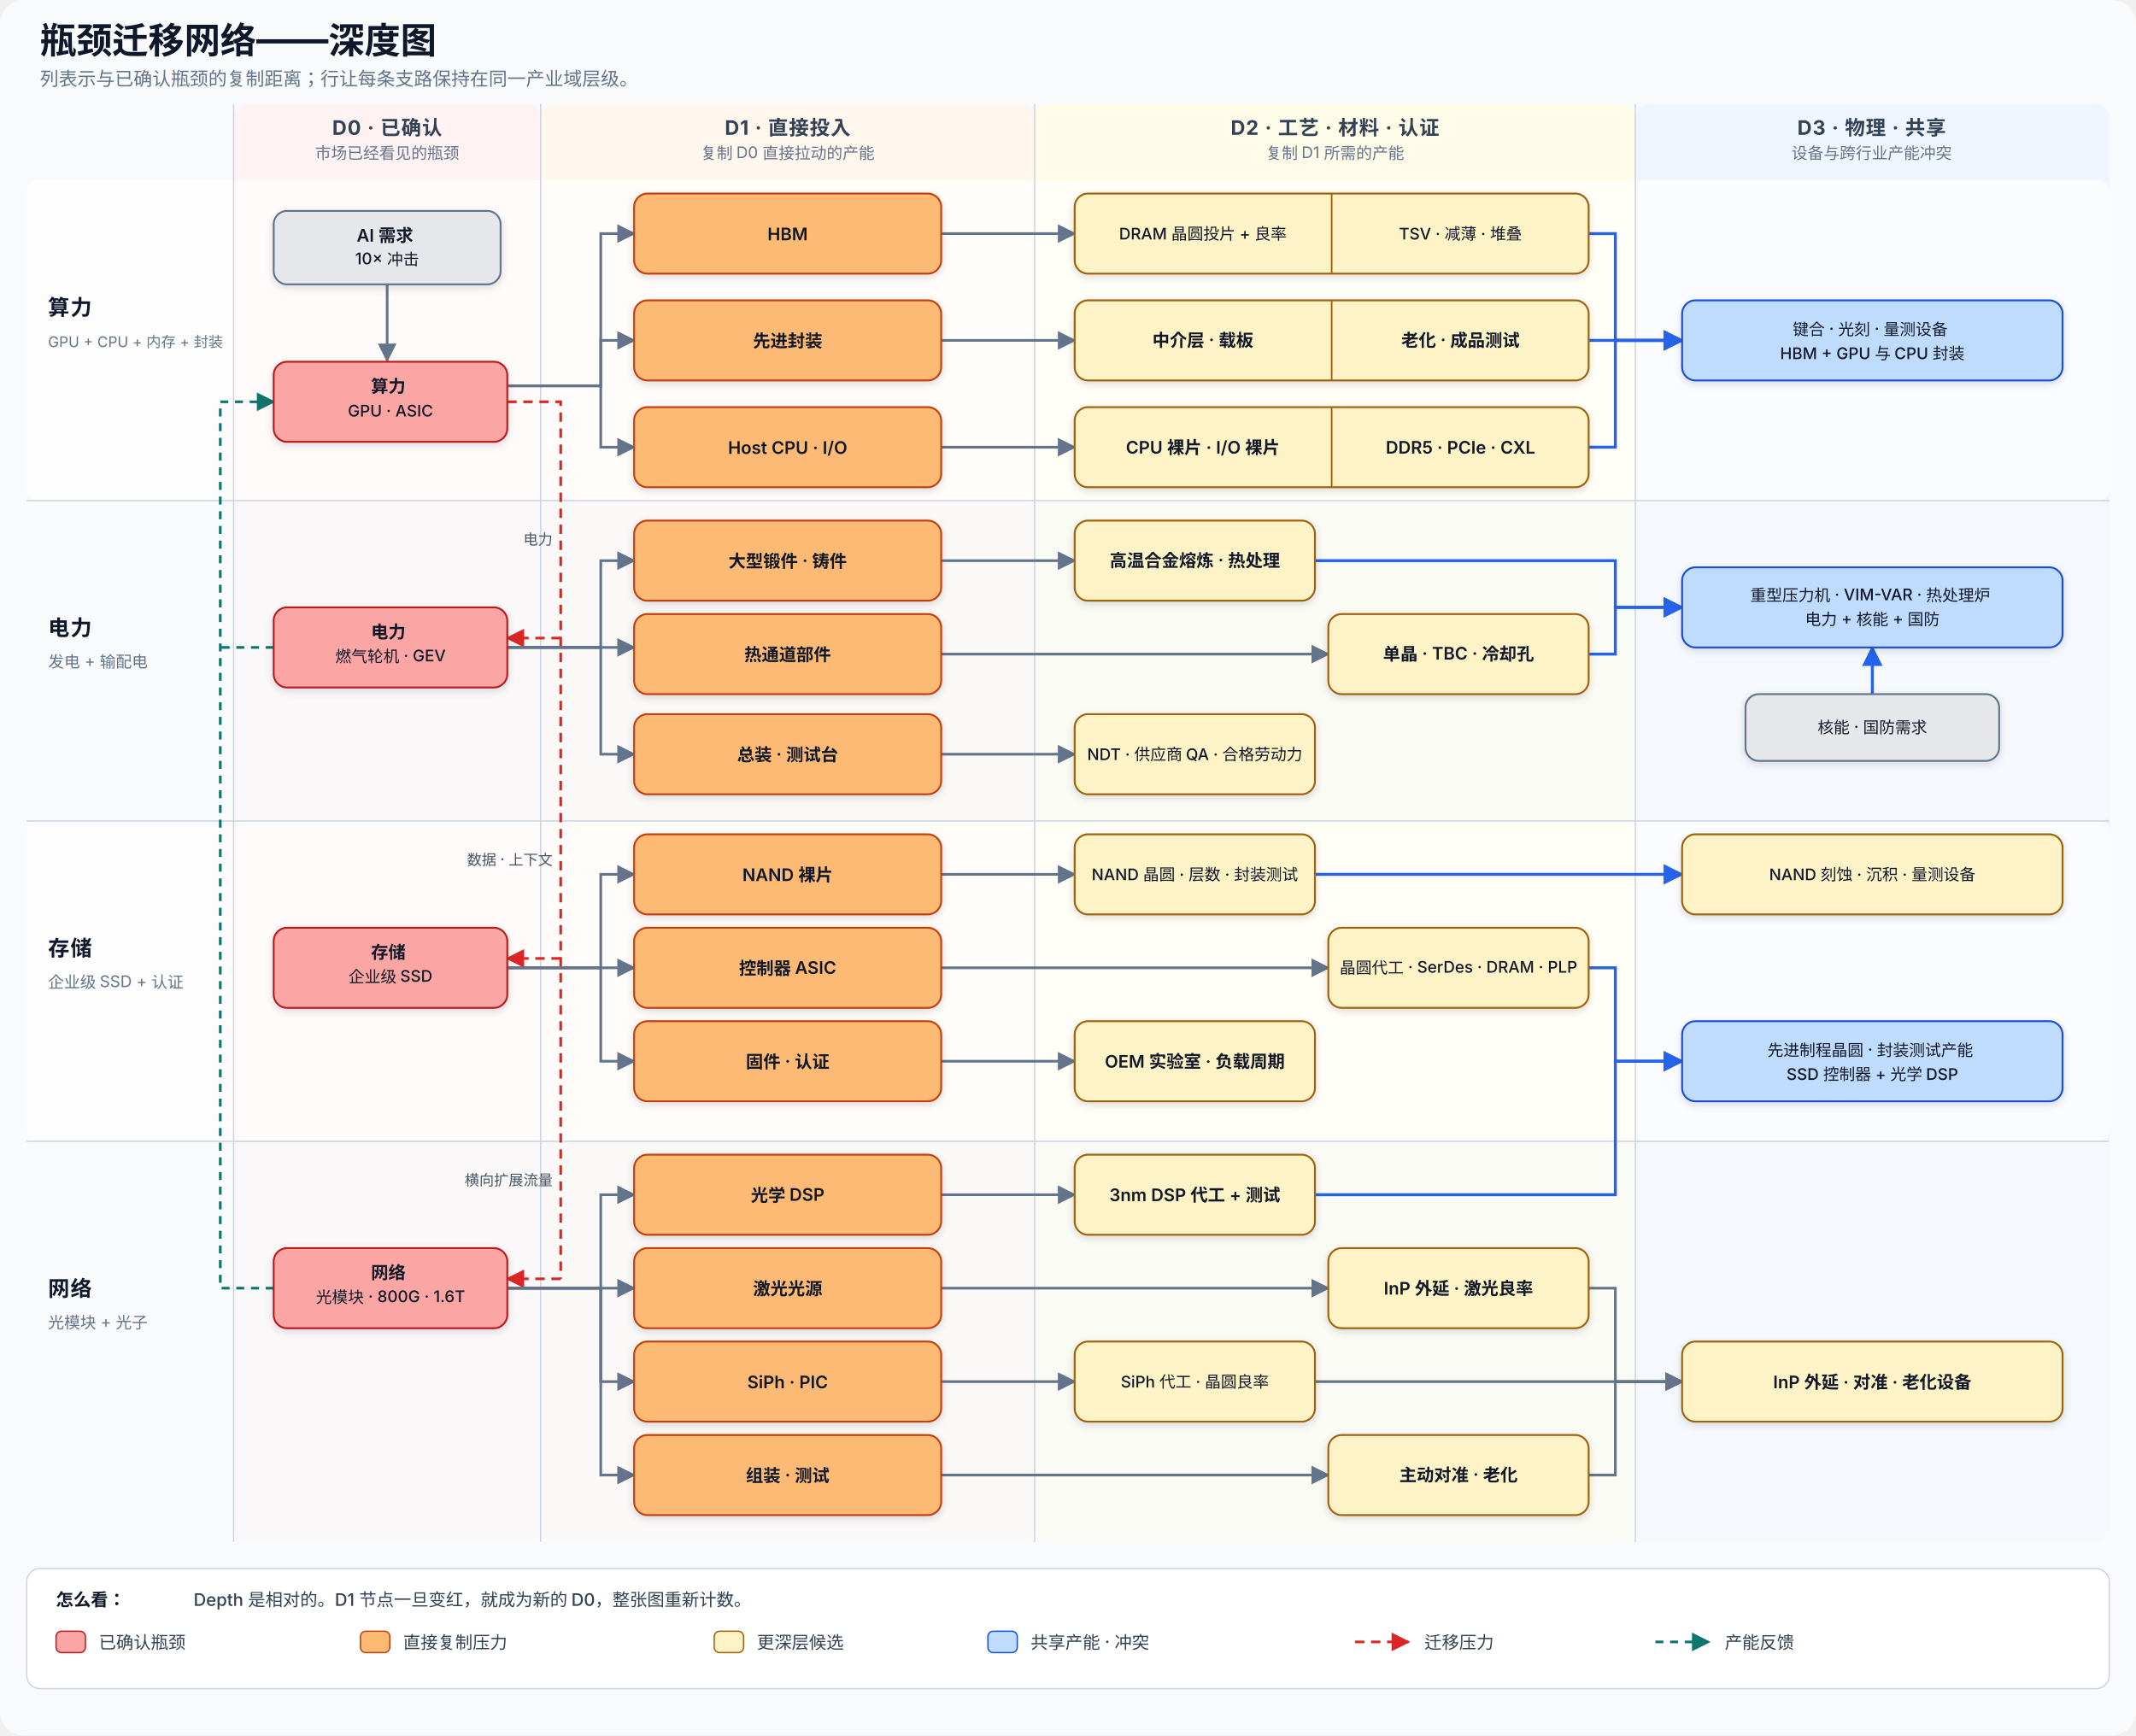
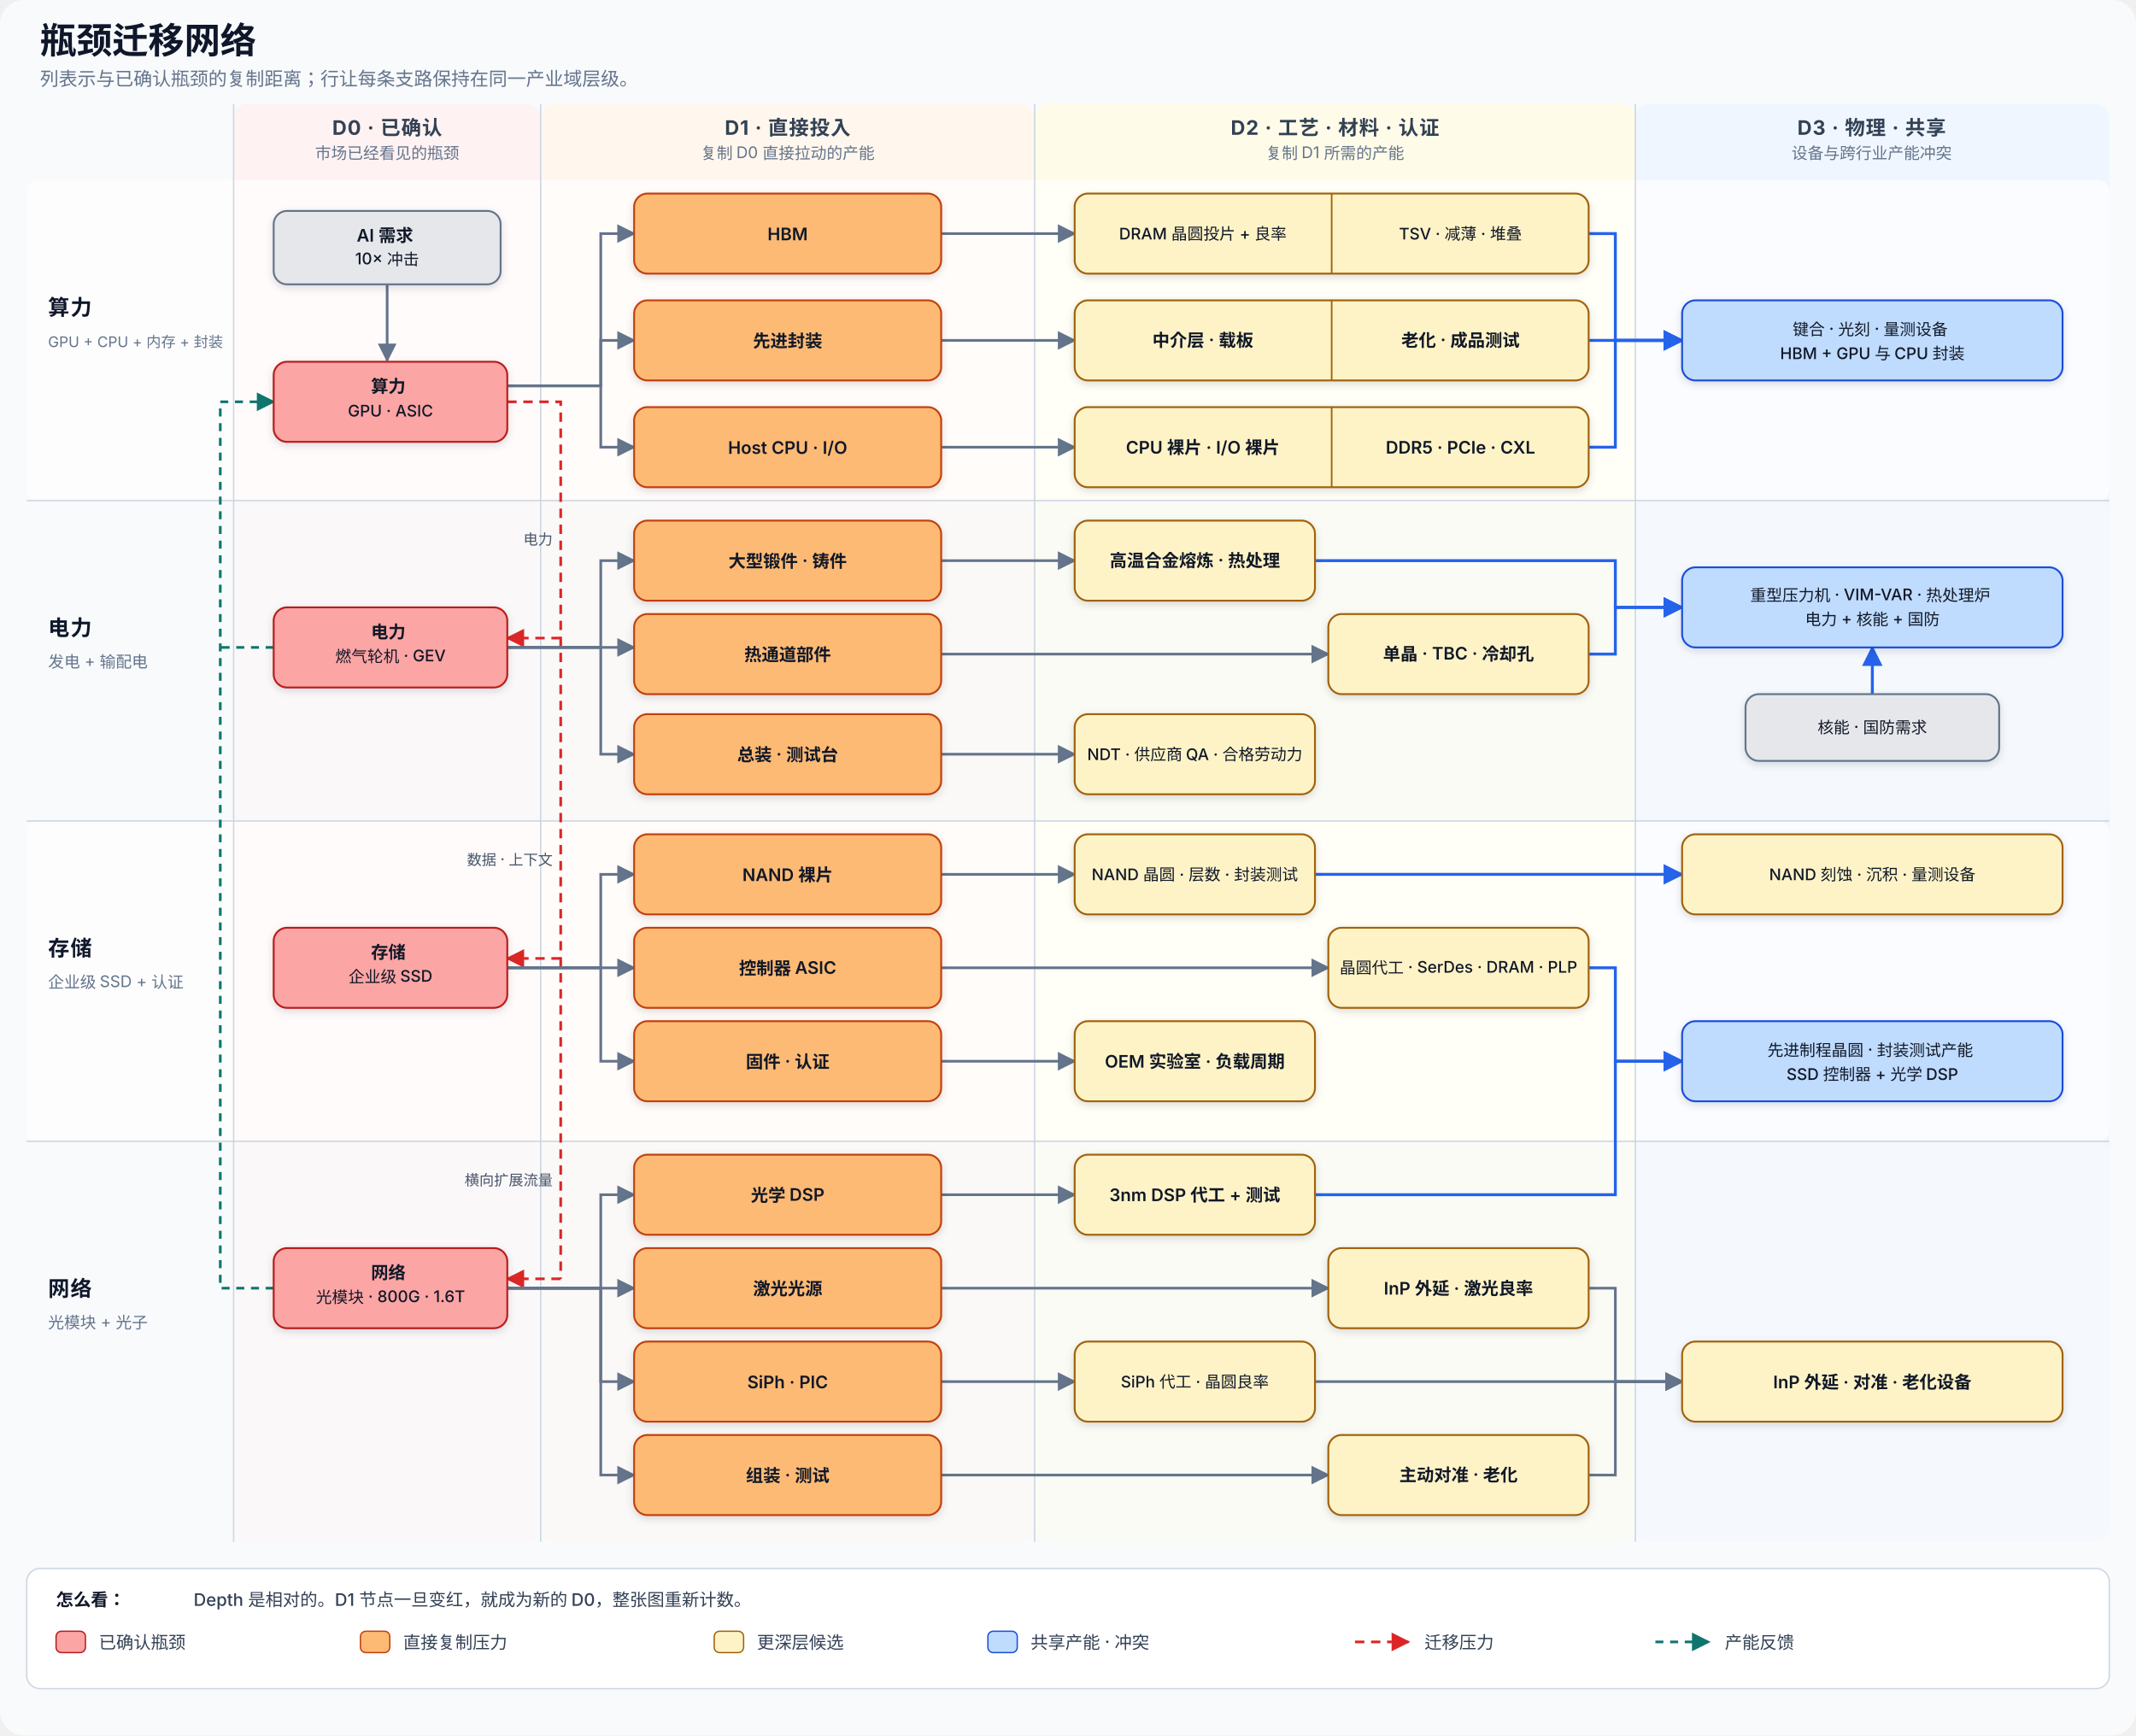
<svg xmlns="http://www.w3.org/2000/svg" width="1600" height="1300" viewBox="0 0 1600 1300" role="img" aria-labelledby="title desc">
  <defs>
    <filter id="shadow" x="-20%" y="-20%" width="140%" height="140%">
      <feDropShadow dx="0" dy="2" stdDeviation="3" flood-color="#0f172a" flood-opacity="0.14" />
    </filter>
    <marker id="arrow" viewBox="0 0 10 10" refX="9" refY="5" markerWidth="7" markerHeight="7" orient="auto-start-reverse">
      <path d="M 0 0 L 10 5 L 0 10 z" fill="#64748b" />
    </marker>
    <marker id="arrow-red" viewBox="0 0 10 10" refX="9" refY="5" markerWidth="7" markerHeight="7" orient="auto-start-reverse">
      <path d="M 0 0 L 10 5 L 0 10 z" fill="#dc2626" />
    </marker>
    <marker id="arrow-blue" viewBox="0 0 10 10" refX="9" refY="5" markerWidth="7" markerHeight="7" orient="auto-start-reverse">
      <path d="M 0 0 L 10 5 L 0 10 z" fill="#2563eb" />
    </marker>
    <marker id="arrow-teal" viewBox="0 0 10 10" refX="9" refY="5" markerWidth="7" markerHeight="7" orient="auto-start-reverse">
      <path d="M 0 0 L 10 5 L 0 10 z" fill="#0f766e" />
    </marker>
    <style>
      .canvas { fill: #f8fafc; }
      .grid { stroke: #cbd5e1; stroke-width: 1; }
      .lane-a { fill: #ffffff; }
      .lane-b { fill: #f8fafc; }
      .depth-0 { fill: #fef2f2; }
      .depth-1 { fill: #fff7ed; }
      .depth-2 { fill: #fefce8; }
      .depth-3 { fill: #eff6ff; }
      .title { font: 700 27px -apple-system, BlinkMacSystemFont, "Segoe UI", sans-serif; fill: #0f172a; }
      .subtitle { font: 400 14px -apple-system, BlinkMacSystemFont, "Segoe UI", sans-serif; fill: #64748b; }
      .depth-label { font: 700 15px -apple-system, BlinkMacSystemFont, "Segoe UI", sans-serif; fill: #334155; letter-spacing: 0.6px; }
      .depth-note { font: 400 12px -apple-system, BlinkMacSystemFont, "Segoe UI", sans-serif; fill: #64748b; }
      .lane-label { font: 700 16px -apple-system, BlinkMacSystemFont, "Segoe UI", sans-serif; fill: #0f172a; letter-spacing: 0.8px; }
      .lane-note { font: 400 12px -apple-system, BlinkMacSystemFont, "Segoe UI", sans-serif; fill: #64748b; }
      .lane-note-compact { font-size: 11px; }
      .node { stroke: #64748b; stroke-width: 1.4; rx: 10; filter: url(#shadow); }
      .confirmed { fill: #fca5a5; stroke: #b91c1c; }
      .direct { fill: #fdba74; stroke: #c2410c; }
      .candidate { fill: #fef3c7; stroke: #a16207; }
      .shared { fill: #bfdbfe; stroke: #1d4ed8; }
      .context { fill: #e5e7eb; stroke: #64748b; }
      .node-text { font: 600 13px -apple-system, BlinkMacSystemFont, "Segoe UI", sans-serif; fill: #111827; text-anchor: middle; }
      .node-small { font: 500 12px -apple-system, BlinkMacSystemFont, "Segoe UI", sans-serif; fill: #111827; text-anchor: middle; }
      .node-center { dominant-baseline: middle; }
      .edge { fill: none; stroke: #64748b; stroke-width: 2; marker-end: url(#arrow); }
      .pressure { fill: none; stroke: #dc2626; stroke-width: 2; stroke-dasharray: 7 5; marker-end: url(#arrow-red); }
      .pressure-trunk { fill: none; stroke: #dc2626; stroke-width: 2; stroke-dasharray: 7 5; }
      .shared-edge { fill: none; stroke: #2563eb; stroke-width: 2.2; marker-end: url(#arrow-blue); }
      .feedback { fill: none; stroke: #0f766e; stroke-width: 2; stroke-dasharray: 6 5; marker-end: url(#arrow-teal); }
      .feedback-trunk { fill: none; stroke: #0f766e; stroke-width: 2; stroke-dasharray: 6 5; }
      .edge-label { font: 500 11px -apple-system, BlinkMacSystemFont, "Segoe UI", sans-serif; fill: #475569; }
      .legend { font: 500 13px -apple-system, BlinkMacSystemFont, "Segoe UI", sans-serif; fill: #334155; }
      .legend-strong { font: 700 13px -apple-system, BlinkMacSystemFont, "Segoe UI", sans-serif; fill: #0f172a; }
    </style>
  </defs>
  <rect class="canvas" width="1600" height="1300" rx="18" />
-   <text class="title" x="30" y="40">瓶颈迁移网络——深度图</text>
+   <text class="title" x="30" y="40">瓶颈迁移网络</text>
  <text class="subtitle" x="30" y="64">列表示与已确认瓶颈的复制距离；行让每条支路保持在同一产业域层级。</text>
  <rect class="depth-0" x="175" y="78" width="230" height="1077" rx="10" />
  <rect class="depth-1" x="405" y="78" width="370" height="1077" rx="10" />
  <rect class="depth-2" x="775" y="78" width="450" height="1077" rx="10" />
  <rect class="depth-3" x="1225" y="78" width="355" height="1077" rx="10" />
  <text class="depth-label" x="290" y="101" text-anchor="middle">D0 · 已确认</text>
  <text class="depth-note" x="290" y="119" text-anchor="middle">市场已经看见的瓶颈</text>
  <text class="depth-label" x="590" y="101" text-anchor="middle">D1 · 直接投入</text>
  <text class="depth-note" x="590" y="119" text-anchor="middle">复制 D0 直接拉动的产能</text>
  <text class="depth-label" x="1000" y="101" text-anchor="middle">D2 · 工艺 · 材料 · 认证</text>
  <text class="depth-note" x="1000" y="119" text-anchor="middle">复制 D1 所需的产能</text>
  <text class="depth-label" x="1402" y="101" text-anchor="middle">D3 · 物理 · 共享</text>
  <text class="depth-note" x="1402" y="119" text-anchor="middle">设备与跨行业产能冲突</text>
  <rect class="lane-a" x="20" y="135" width="1560" height="240" rx="8" opacity="0.66" />
  <rect class="lane-b" x="20" y="375" width="1560" height="240" rx="8" opacity="0.66" />
  <rect class="lane-a" x="20" y="615" width="1560" height="240" rx="8" opacity="0.66" />
  <rect class="lane-b" x="20" y="855" width="1560" height="300" rx="8" opacity="0.66" />
  <line class="grid" x1="20" y1="375" x2="1580" y2="375" />
  <line class="grid" x1="20" y1="615" x2="1580" y2="615" />
  <line class="grid" x1="20" y1="855" x2="1580" y2="855" />
  <line class="grid" x1="175" y1="78" x2="175" y2="1155" />
  <line class="grid" x1="405" y1="78" x2="405" y2="1155" />
  <line class="grid" x1="775" y1="78" x2="775" y2="1155" />
  <line class="grid" x1="1225" y1="78" x2="1225" y2="1155" />
  <text class="lane-label" x="36" y="236">算力</text>
  <text class="lane-note lane-note-compact" x="36" y="260">GPU + CPU + 内存 + 封装</text>
  <text class="lane-label" x="36" y="476">电力</text>
  <text class="lane-note" x="36" y="500">发电 + 输配电</text>
  <text class="lane-label" x="36" y="716">存储</text>
  <text class="lane-note" x="36" y="740">企业级 SSD + 认证</text>
  <text class="lane-label" x="36" y="971">网络</text>
  <text class="lane-note" x="36" y="995">光模块 + 光子</text>
  <path class="edge" d="M290 213 V270" />
  <path class="pressure-trunk" d="M380 301 H420 V958" />
  <path class="pressure" d="M420 478 H380" />
  <path class="pressure" d="M420 718 H380" />
  <path class="pressure" d="M420 958 H380" />
  <text class="edge-label" x="414" y="408" text-anchor="end">电力</text>
  <text class="edge-label" x="414" y="648" text-anchor="end">数据 · 上下文</text>
  <text class="edge-label" x="414" y="888" text-anchor="end">横向扩展流量</text>
  <path class="feedback-trunk" d="M205 485 H165 M205 965 H165 V301" />
  <path class="feedback" d="M165 301 H205" />
  <path class="edge" d="M380 289 H450 V175 H475" />
  <path class="edge" d="M380 289 H450 V255 H475" />
  <path class="edge" d="M380 289 H450 V335 H475" />
  <path class="edge" d="M705 175 H805" />
  <path class="edge" d="M705 255 H805" />
  <path class="edge" d="M705 335 H805" />
  <path class="shared-edge" d="M1190 175 H1210 V255 H1260" />
  <path class="shared-edge" d="M1190 255 H1260" />
  <path class="shared-edge" d="M1190 335 H1210 V255 H1260" />
  <path class="edge" d="M380 485 H450 V420 H475" />
  <path class="edge" d="M380 485 H475" />
  <path class="edge" d="M380 485 H450 V565 H475" />
  <path class="edge" d="M705 420 H805" />
  <path class="edge" d="M705 490 H995" />
  <path class="edge" d="M705 565 H805" />
  <path class="shared-edge" d="M985 420 H1210 V455 H1260" />
  <path class="shared-edge" d="M1190 490 H1210 V455 H1260" />
  <path class="shared-edge" d="M1402.5 520 V485" />
  <path class="edge" d="M380 725 H450 V655 H475" />
  <path class="edge" d="M380 725 H475" />
  <path class="edge" d="M380 725 H450 V795 H475" />
  <path class="edge" d="M705 655 H805" />
  <path class="edge" d="M705 725 H995" />
  <path class="edge" d="M705 795 H805" />
  <path class="shared-edge" d="M985 655 H1260" />
  <path class="shared-edge" d="M1190 725 H1210 V795 H1260" />
  <path class="edge" d="M380 965 H450 V895 H475" />
  <path class="edge" d="M380 965 H475" />
  <path class="edge" d="M380 965 H450 V1035 H475" />
  <path class="edge" d="M380 965 H450 V1105 H475" />
  <path class="edge" d="M705 895 H805" />
  <path class="edge" d="M705 965 H995" />
  <path class="edge" d="M705 1035 H805" />
  <path class="edge" d="M705 1105 H995" />
  <path class="shared-edge" d="M985 895 H1210 V795 H1260" />
  <path class="edge" d="M1190 965 H1210 V1035 H1260" />
  <path class="edge" d="M985 1035 H1260" />
  <path class="edge" d="M1190 1105 H1210 V1035 H1260" />
  <rect class="node context" x="205" y="158" width="170" height="55" />
  <text class="node-text" x="290" y="181">
    <tspan x="290">AI 需求</tspan>
    <tspan class="node-small" x="290" dy="17">10× 冲击</tspan>
  </text>
  <rect class="node confirmed" x="205" y="271" width="175" height="60" />
  <text class="node-text" x="292.5" y="294">
    <tspan x="292.5">算力</tspan>
    <tspan class="node-small" x="292.5" dy="18">GPU · ASIC</tspan>
  </text>
  <rect class="node confirmed" x="205" y="455" width="175" height="60" />
  <text class="node-text" x="292.5" y="478">
    <tspan x="292.5">电力</tspan>
    <tspan class="node-small" x="292.5" dy="18">燃气轮机 · GEV</tspan>
  </text>
  <rect class="node confirmed" x="205" y="695" width="175" height="60" />
  <text class="node-text" x="292.5" y="718">
    <tspan x="292.5">存储</tspan>
    <tspan class="node-small" x="292.5" dy="18">企业级 SSD</tspan>
  </text>
  <rect class="node confirmed" x="205" y="935" width="175" height="60" />
  <text class="node-text" x="292.5" y="958">
    <tspan x="292.5">网络</tspan>
    <tspan class="node-small" x="292.5" dy="18">光模块 · 800G · 1.6T</tspan>
  </text>
  <rect class="node direct" x="475" y="145" width="230" height="60" />
  <text class="node-text" x="590" y="180">HBM</text>
  <rect class="node direct" x="475" y="225" width="230" height="60" />
  <text class="node-text" x="590" y="260">先进封装</text>
  <rect class="node direct" x="475" y="305" width="230" height="60" />
  <text class="node-text" x="590" y="340">Host CPU · I/O</text>
  <rect class="node direct" x="475" y="390" width="230" height="60" />
  <text class="node-text" x="590" y="425">大型锻件 · 铸件</text>
  <rect class="node direct" x="475" y="460" width="230" height="60" />
  <text class="node-text" x="590" y="495">热通道部件</text>
  <rect class="node direct" x="475" y="535" width="230" height="60" />
  <text class="node-text" x="590" y="570">总装 · 测试台</text>
  <rect class="node direct" x="475" y="625" width="230" height="60" />
  <text class="node-text" x="590" y="660">NAND 裸片</text>
  <rect class="node direct" x="475" y="695" width="230" height="60" />
  <text class="node-text" x="590" y="730">控制器 ASIC</text>
  <rect class="node direct" x="475" y="765" width="230" height="60" />
  <text class="node-text" x="590" y="800">固件 · 认证</text>
  <rect class="node direct" x="475" y="865" width="230" height="60" />
  <text class="node-text" x="590" y="900">光学 DSP</text>
  <rect class="node direct" x="475" y="935" width="230" height="60" />
  <text class="node-text" x="590" y="970">激光光源</text>
  <rect class="node direct" x="475" y="1005" width="230" height="60" />
  <text class="node-text" x="590" y="1040">SiPh · PIC</text>
  <rect class="node direct" x="475" y="1075" width="230" height="60" />
  <text class="node-text" x="590" y="1110">组装 · 测试</text>
  <rect class="node candidate" x="805" y="145" width="385" height="60" />
  <line x1="997.5" y1="145" x2="997.5" y2="205" stroke="#a16207" stroke-width="1.2" />
  <text class="node-small node-center" x="901" y="175">DRAM 晶圆投片 + 良率</text>
  <text class="node-small node-center" x="1094" y="175">TSV · 减薄 · 堆叠</text>
  <rect class="node candidate" x="805" y="225" width="385" height="60" />
  <line x1="997.5" y1="225" x2="997.5" y2="285" stroke="#a16207" stroke-width="1.2" />
  <text class="node-text node-center" x="901" y="255">中介层 · 载板</text>
  <text class="node-text node-center" x="1094" y="255">老化 · 成品测试</text>
  <rect class="node candidate" x="805" y="305" width="385" height="60" />
  <line x1="997.5" y1="305" x2="997.5" y2="365" stroke="#a16207" stroke-width="1.2" />
  <text class="node-text node-center" x="901" y="335">CPU 裸片 · I/O 裸片</text>
  <text class="node-text node-center" x="1094" y="335">DDR5 · PCIe · CXL</text>
  <rect class="node candidate" x="805" y="390" width="180" height="60" />
  <text class="node-text node-center" x="895" y="420">高温合金熔炼 · 热处理</text>
  <rect class="node candidate" x="995" y="460" width="195" height="60" />
  <text class="node-text node-center" x="1092.5" y="490">单晶 · TBC · 冷却孔</text>
  <rect class="node candidate" x="805" y="535" width="180" height="60" />
  <text class="node-small node-center" x="895" y="565">NDT · 供应商 QA · 合格劳动力</text>
  <rect class="node candidate" x="805" y="625" width="180" height="60" />
  <text class="node-small node-center" x="895" y="655">NAND 晶圆 · 层数 · 封装测试</text>
  <rect class="node candidate" x="995" y="695" width="195" height="60" />
  <text class="node-small node-center" x="1092.5" y="725">晶圆代工 · SerDes · DRAM · PLP</text>
  <rect class="node candidate" x="805" y="765" width="180" height="60" />
  <text class="node-text node-center" x="895" y="795">OEM 实验室 · 负载周期</text>
  <rect class="node candidate" x="805" y="865" width="180" height="60" />
  <text class="node-text node-center" x="895" y="895">3nm DSP 代工 + 测试</text>
  <rect class="node candidate" x="995" y="935" width="195" height="60" />
  <text class="node-text node-center" x="1092.5" y="965">InP 外延 · 激光良率</text>
  <rect class="node candidate" x="805" y="1005" width="180" height="60" />
  <text class="node-small node-center" x="895" y="1035">SiPh 代工 · 晶圆良率</text>
  <rect class="node candidate" x="995" y="1075" width="195" height="60" />
  <text class="node-text node-center" x="1092.5" y="1105">主动对准 · 老化</text>
  <rect class="node shared" x="1260" y="225" width="285" height="60" />
  <text class="node-small" x="1402.5" y="251">
    <tspan x="1402.5">键合 · 光刻 · 量测设备</tspan>
    <tspan x="1402.5" dy="18">HBM + GPU 与 CPU 封装</tspan>
  </text>
  <rect class="node shared" x="1260" y="425" width="285" height="60" />
  <text class="node-small node-center" x="1402.5">
    <tspan x="1402.5" y="446">重型压力机 · VIM-VAR · 热处理炉</tspan>
    <tspan x="1402.5" y="464">电力 + 核能 + 国防</tspan>
  </text>
  <rect class="node context" x="1307.5" y="520" width="190" height="50" />
  <text class="node-small node-center" x="1402.5" y="545">核能 · 国防需求</text>
  <rect class="node candidate" x="1260" y="625" width="285" height="60" />
  <text class="node-small node-center" x="1402.5" y="655">NAND 刻蚀 · 沉积 · 量测设备</text>
  <rect class="node shared" x="1260" y="765" width="285" height="60" />
  <text class="node-small" x="1402.5" y="791">
    <tspan x="1402.5">先进制程晶圆 · 封装测试产能</tspan>
    <tspan x="1402.5" dy="18">SSD 控制器 + 光学 DSP</tspan>
  </text>
  <rect class="node candidate" x="1260" y="1005" width="285" height="60" />
  <text class="node-text" x="1402.5" y="1040">InP 外延 · 对准 · 老化设备</text>
  <rect x="20" y="1175" width="1560" height="90" rx="10" fill="#ffffff" stroke="#cbd5e1" />
  <text class="legend-strong" x="42" y="1203">怎么看：</text>
  <text class="legend" x="145" y="1203">Depth 是相对的。D1 节点一旦变红，就成为新的 D0，整张图重新计数。</text>
  <rect x="42" y="1222" width="22" height="16" rx="4" class="confirmed" />
  <text class="legend" x="74" y="1235">已确认瓶颈</text>
  <rect x="270" y="1222" width="22" height="16" rx="4" class="direct" />
  <text class="legend" x="302" y="1235">直接复制压力</text>
  <rect x="535" y="1222" width="22" height="16" rx="4" class="candidate" />
  <text class="legend" x="567" y="1235">更深层候选</text>
  <rect x="740" y="1222" width="22" height="16" rx="4" class="shared" />
  <text class="legend" x="772" y="1235">共享产能 · 冲突</text>
  <line x1="1015" y1="1230" x2="1055" y2="1230" class="pressure" />
  <text class="legend" x="1067" y="1235">迁移压力</text>
  <line x1="1240" y1="1230" x2="1280" y2="1230" class="feedback" />
  <text class="legend" x="1292" y="1235">产能反馈</text>
</svg>
